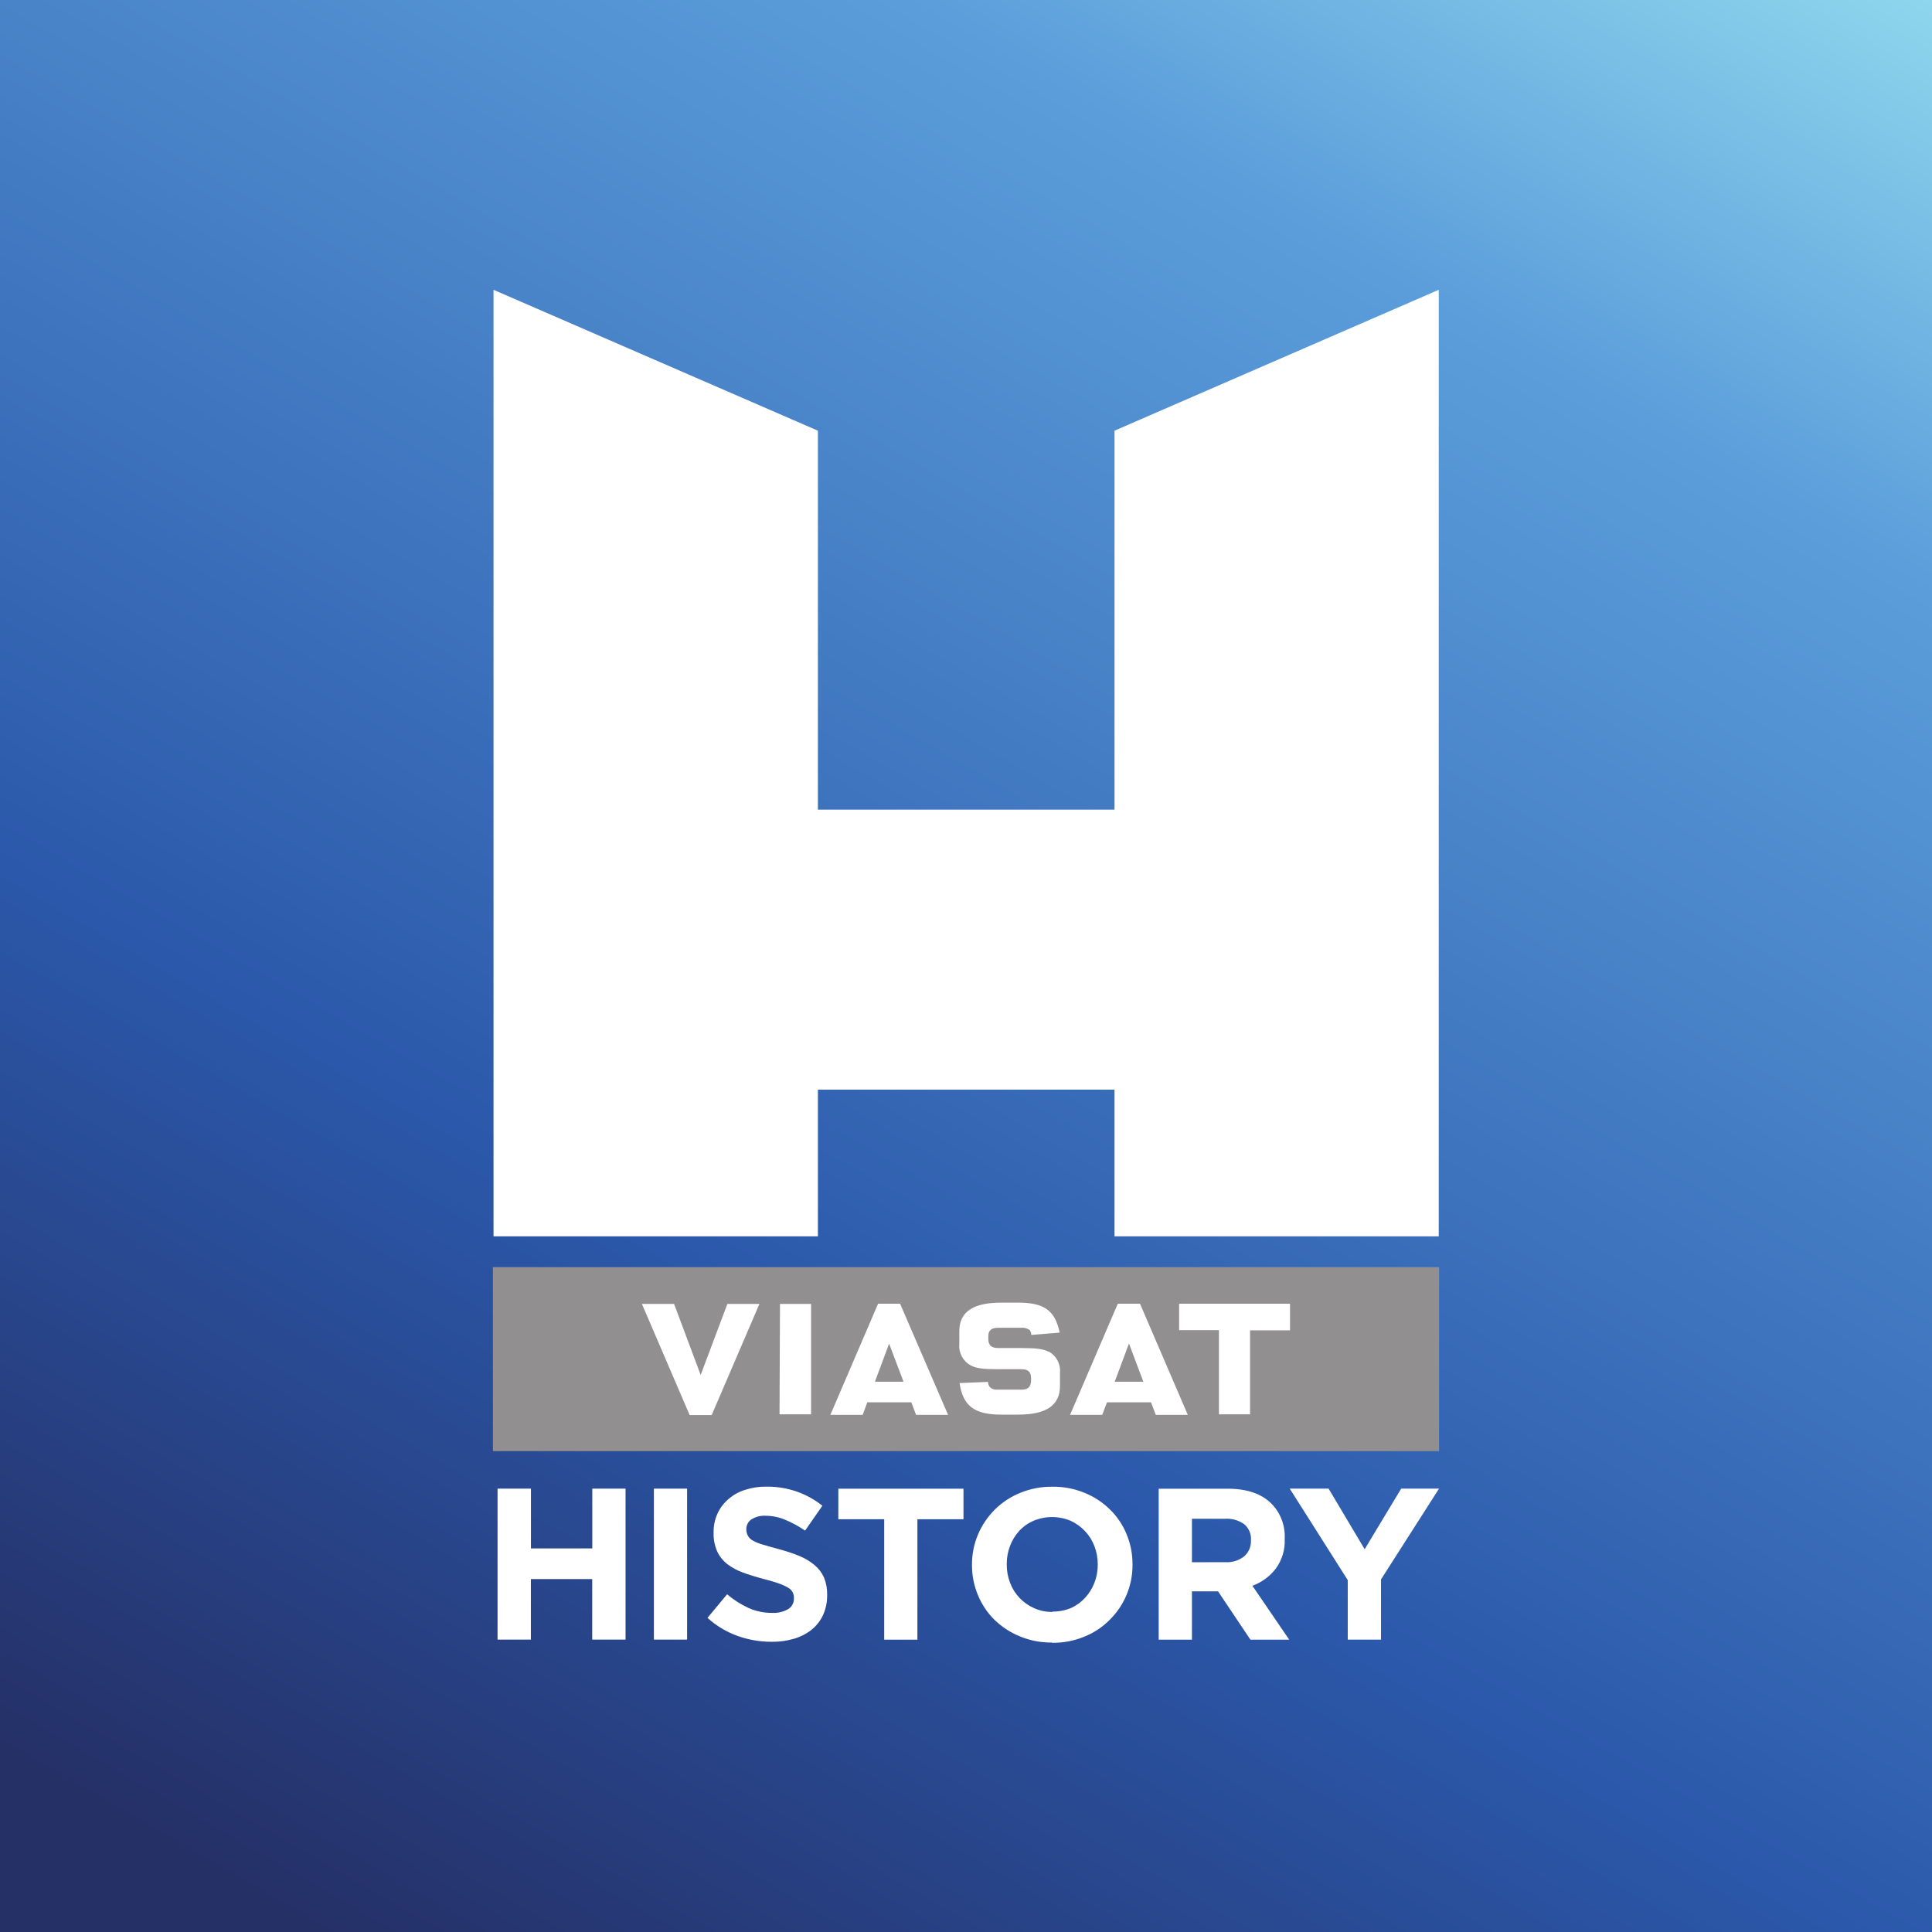
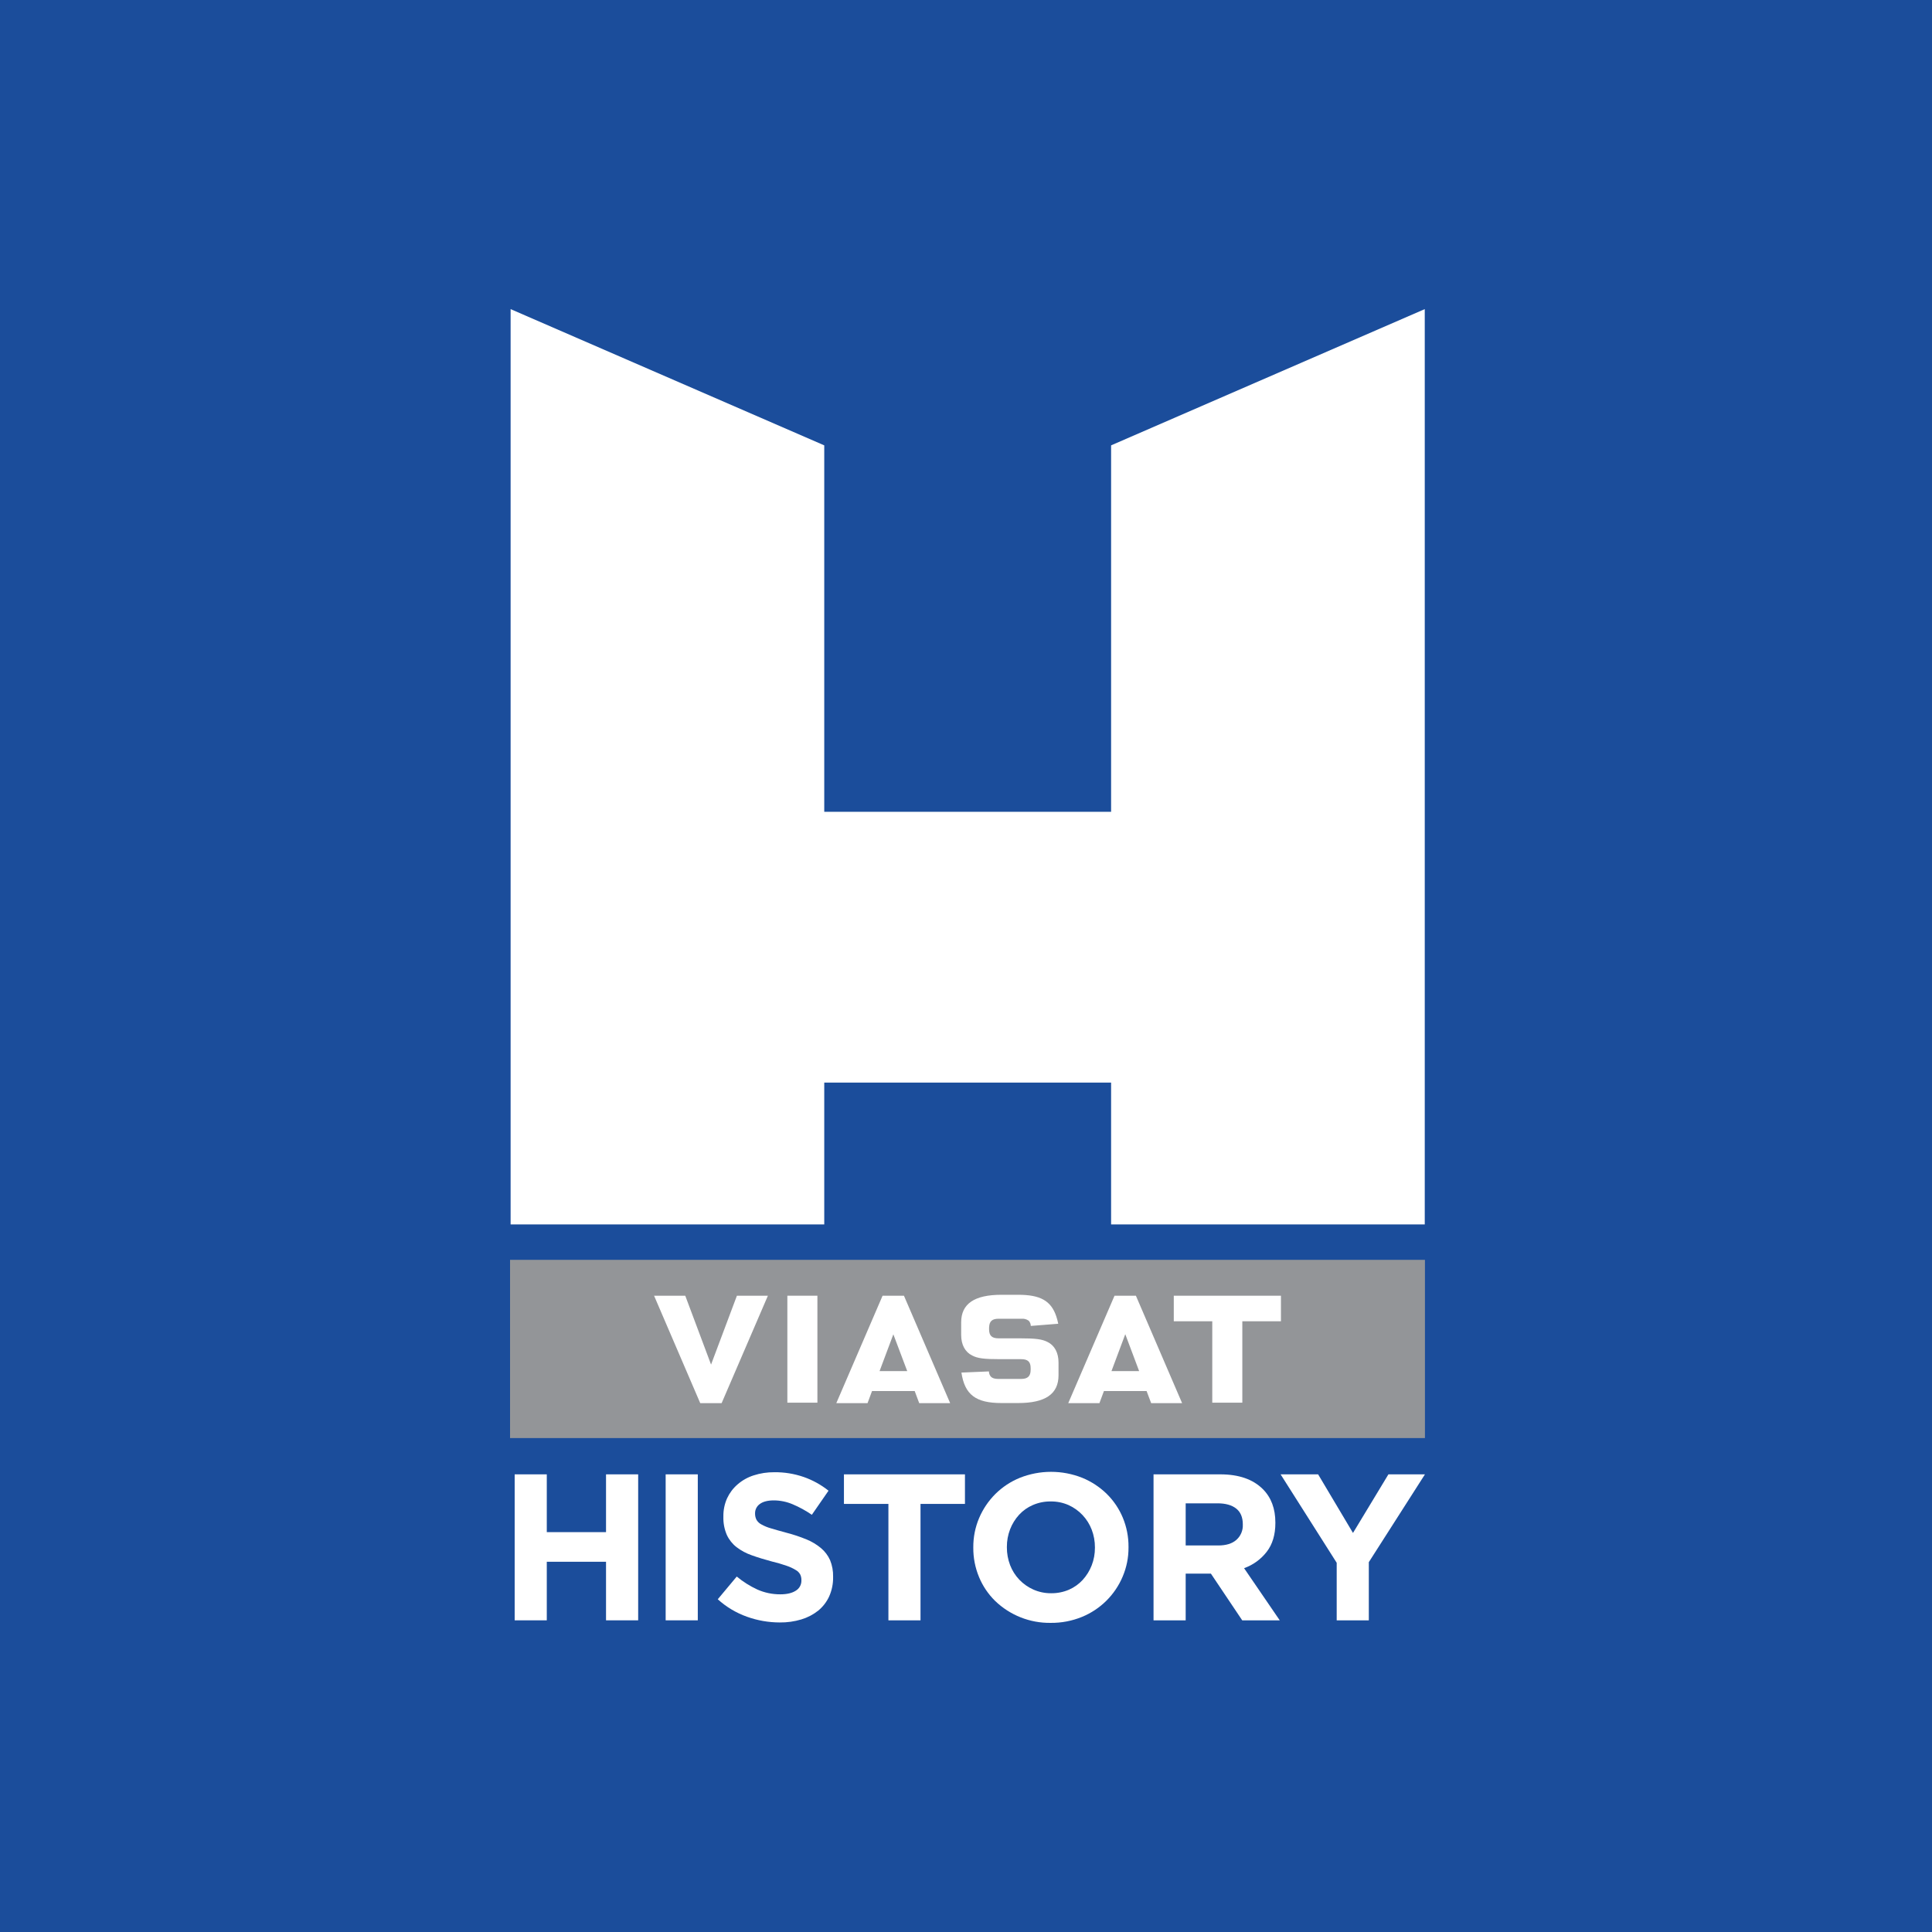
- <svg xmlns="http://www.w3.org/2000/svg" viewBox="0 0 283.46 283.46">
-   <defs>
-     <style>.cls-1{fill:url(#linear-gradient);}.cls-2{fill:#918f90;}.cls-3{fill:#fff;}</style>
-     <linearGradient id="linear-gradient" x1="238.54" y1="-25.94" x2="44.93" y2="309.4" gradientUnits="userSpaceOnUse">
-       <stop offset="0" stop-color="#8ed6ed" />
-       <stop offset="0.19" stop-color="#5b9edb" />
-       <stop offset="0.65" stop-color="#2b58aa" />
-       <stop offset="0.94" stop-color="#253067" />
-       <stop offset="1" stop-color="#253067" />
-     </linearGradient>
-   </defs>
-   <g id="Layer_2" data-name="Layer 2">
-     <g id="Viasat">
-       <g id="viasathistory">
-         <rect class="cls-1" width="283.46" height="283.46" />
-         <g id="logo">
-           <path class="cls-2" d="M72.32,212.91H211.14v-27H72.32Z" />
-           <path class="cls-3" d="M153.86,198.33c-.82-.42-1.77-.55-4.22-.55h-3.2c-1,0-1.44-.41-1.44-1.39v-.2a.27.27,0,0,1,0-.13c0-.88.48-1.25,1.42-1.25h3.49a1.7,1.7,0,0,1,1.06.27h0a.1.1,0,0,0,.06,0,1.26,1.26,0,0,1,.28.78l4.16-.34a6.88,6.88,0,0,0-.3-1.13h0c-.79-2.37-2.44-3.27-5.77-3.27h-2.53c-4.11,0-6.12,1.37-6.12,4.18v1.92a3.21,3.21,0,0,0,1.68,3.11c.83.44,1.76.56,4.22.56h3.21c1,0,1.42.4,1.42,1.37v.21c0,1-.43,1.42-1.42,1.42h-3.5a1.44,1.44,0,0,1-1.11-.35,1.23,1.23,0,0,1-.29-.79l-4.18.17c.51,3.38,2.2,4.63,6.09,4.63h2.53c4.13,0,6.12-1.38,6.12-4.21v-1.93a3.23,3.23,0,0,0-1.68-3.13m35.43-7H173v3.88h5.84v12.35h4.57V195.19h5.86Zm-60.9,11.44,2.08-5.58,2.11,5.58Zm3.69-11.44h-3.23l-7,16.3h4.74l.68-1.83h6.46l.69,1.83h4.7Zm31.49,11.44,2.09-5.6,2.11,5.6Zm3.71-11.44H164l-7,16.3h4.72l.69-1.83h6.47l.69,1.83h4.7Zm-64.46,10.45L98.9,191.31H94.18l7,16.3h3.24l7-16.3h-4.7Zm11.57,5.78H119V191.31h-4.56Z" />
-           <path class="cls-3" d="M73,218.41H77.9v8.77h9v-8.77h4.88v22.15H86.89v-8.88h-9v8.88H73Z" />
-           <path class="cls-3" d="M95.94,218.41h4.87v22.15H95.94Z" />
-           <path class="cls-3" d="M113.24,240.88a14.82,14.82,0,0,1-5-.85,13.21,13.21,0,0,1-4.44-2.66l2.88-3.46a13.59,13.59,0,0,0,3.12,2,8.4,8.4,0,0,0,3.5.73,4.23,4.23,0,0,0,2.35-.56,1.75,1.75,0,0,0,.83-1.55v-.06a1.63,1.63,0,0,0-.17-.82,1.54,1.54,0,0,0-.66-.69,6.64,6.64,0,0,0-1.37-.63c-.58-.22-1.34-.43-2.26-.67-1.13-.3-2.15-.62-3-.93a8.64,8.64,0,0,1-2.32-1.25,5.12,5.12,0,0,1-1.47-1.85,6.29,6.29,0,0,1-.53-2.76v-.06a6.36,6.36,0,0,1,.57-2.74,6.1,6.1,0,0,1,1.59-2.11,6.64,6.64,0,0,1,2.43-1.36,9.51,9.51,0,0,1,3.13-.48,13.12,13.12,0,0,1,4.48.72,12.84,12.84,0,0,1,3.76,2.08l-2.54,3.65a15.62,15.62,0,0,0-2.92-1.59,7.38,7.38,0,0,0-2.84-.59,3.53,3.53,0,0,0-2.14.55,1.71,1.71,0,0,0-.72,1.39v.07a1.93,1.93,0,0,0,.23.92,1.72,1.72,0,0,0,.73.71,6.52,6.52,0,0,0,1.48.6c.63.19,1.41.41,2.37.67a24.94,24.94,0,0,1,3,1,8.48,8.48,0,0,1,2.23,1.35,5.06,5.06,0,0,1,1.36,1.81,6.35,6.35,0,0,1,.46,2.51V234a7,7,0,0,1-.59,2.93,6.1,6.1,0,0,1-1.68,2.17,7.6,7.6,0,0,1-2.55,1.32,10.88,10.88,0,0,1-3.28.46" />
-           <path class="cls-3" d="M129.73,222.9H123v-4.48h18.36v4.48H134.6v17.67h-4.87Z" />
-           <path class="cls-3" d="M154.42,236.45a7,7,0,0,0,2.71-.52,6.4,6.4,0,0,0,2.08-1.51,6.91,6.91,0,0,0,1.36-2.19,7.22,7.22,0,0,0,.49-2.69v0a7.31,7.31,0,0,0-.49-2.7,6.64,6.64,0,0,0-1.39-2.21,6.72,6.72,0,0,0-2.12-1.51,7,7,0,0,0-5.4,0,6.14,6.14,0,0,0-2.11,1.48,6.87,6.87,0,0,0-1.35,2.2,7.19,7.19,0,0,0-.49,2.67v.08a7.29,7.29,0,0,0,.49,2.68,6.47,6.47,0,0,0,1.39,2.22,6.77,6.77,0,0,0,2.14,1.5,6.41,6.41,0,0,0,2.69.55m-.07,4.49a11.88,11.88,0,0,1-4.71-.9,11.74,11.74,0,0,1-3.73-2.43,10.92,10.92,0,0,1-2.42-3.61,11.23,11.23,0,0,1-.88-4.46v0a11.18,11.18,0,0,1,.88-4.45,11.61,11.61,0,0,1,2.45-3.64,11.35,11.35,0,0,1,3.74-2.47,12.06,12.06,0,0,1,4.74-.9,11.91,11.91,0,0,1,4.71.9,11.43,11.43,0,0,1,3.71,2.43,10.67,10.67,0,0,1,2.44,3.61,11.35,11.35,0,0,1,.88,4.44v.08a11.22,11.22,0,0,1-3.35,8.07,10.9,10.9,0,0,1-3.73,2.47,12,12,0,0,1-4.73.9" />
-           <path class="cls-3" d="M179.76,229.2a4.06,4.06,0,0,0,2.78-.85,2.92,2.92,0,0,0,1-2.3V226a2.81,2.81,0,0,0-1-2.38,4.42,4.42,0,0,0-2.82-.79h-4.84v6.38ZM170,218.42h10.13c2.81,0,5,.74,6.46,2.24a6.83,6.83,0,0,1,1.9,5.06v.07a6.81,6.81,0,0,1-1.32,4.37,7.58,7.58,0,0,1-3.42,2.5l5.4,7.91h-5.69l-4.75-7.09h-3.83v7.09H170Z" />
-           <path class="cls-3" d="M197.74,231.83l-8.51-13.42h5.7l5.29,8.89,5.36-8.89h5.55l-8.51,13.32v8.83h-4.88Z" />
-           <path class="cls-3" d="M163.52,63.19v55.6H120V63.19L72.41,42.52V181.39H120V159.87h43.52v21.52h47.57V42.52Z" />
-         </g>
-       </g>
-     </g>
-   </g>
+ <svg xmlns="http://www.w3.org/2000/svg" width="250" height="250" viewBox="0 0 250 250" fill="none">
+   <rect width="250" height="250" fill="#1B4D9B" />
+   <path d="M184.362 40L143.776 57.629V105.049H106.658V57.629L66.074 40L66.073 40.001V158.437H106.658V140.084H143.776V158.437H184.362L184.363 158.434V40H184.362Z" fill="white" />
+   <path d="M184.387 163.023H66V186.085H184.387V163.023Z" fill="#939598" />
+   <path d="M135.547 173.649C134.841 173.289 134.035 173.179 131.945 173.179H129.212C128.344 173.179 127.986 172.834 127.986 172.003V171.824C127.985 171.785 127.988 171.747 127.994 171.709C128.03 170.963 128.401 170.644 129.212 170.644H132.191C132.507 170.618 132.822 170.701 133.084 170.879C133.105 170.894 133.121 170.91 133.136 170.92C133.294 171.102 133.381 171.334 133.383 171.575C133.732 171.552 136.559 171.323 136.937 171.292C136.871 170.968 136.786 170.648 136.682 170.334C136.001 168.301 134.591 167.544 131.75 167.544H129.588C126.086 167.544 124.375 168.709 124.375 171.108V172.744C124.375 174.01 124.884 174.955 125.808 175.406C126.514 175.772 127.314 175.876 129.405 175.876H132.139C133.005 175.876 133.366 176.215 133.366 177.042V177.235C133.366 178.071 132.995 178.433 132.139 178.433H129.165C128.714 178.433 128.41 178.338 128.214 178.134C128.056 177.944 127.969 177.706 127.967 177.46C127.633 177.48 124.78 177.596 124.408 177.611C124.836 180.48 126.269 181.553 129.588 181.553H131.75C135.271 181.553 136.973 180.382 136.973 177.962V176.315C136.973 175.045 136.466 174.099 135.547 173.649Z" fill="white" />
+   <path d="M165.754 167.665H151.887V170.972H156.867V181.506H160.756V170.972H165.754V167.665Z" fill="white" />
+   <path d="M113.816 177.418L115.599 172.661L117.394 177.418H113.816ZM116.97 167.664H114.206L108.219 181.564H112.26L112.841 179.998H118.36L118.945 181.564H122.948L116.97 167.664Z" fill="white" />
+   <path d="M143.825 177.418L145.61 172.645L147.403 177.418H143.825ZM146.984 167.664H144.219L138.232 181.564H142.267L142.849 179.998H148.368L148.959 181.564H152.963L146.984 167.664Z" fill="white" />
+   <path d="M92.01 176.577L88.672 167.665H84.637L90.609 181.564H93.379L99.365 167.665H95.356L92.01 176.577Z" fill="white" />
+   <path d="M105.772 167.664H101.884V181.506H105.772V167.664Z" fill="white" />
+   <path d="M66.598 190.78H70.754V198.258H78.42V190.78H82.579V209.67H78.42V202.091H70.754V209.67H66.598V190.78Z" fill="white" />
+   <path d="M90.294 190.78H86.136V209.67H90.294V190.78Z" fill="white" />
+   <path d="M100.894 209.945C99.45 209.942 98.018 209.693 96.66 209.206C95.262 208.709 93.977 207.941 92.879 206.944L95.336 204.004C96.145 204.675 97.038 205.239 97.991 205.681C98.93 206.098 99.947 206.311 100.975 206.305C101.84 206.305 102.507 206.141 102.988 205.826C103.212 205.689 103.396 205.495 103.522 205.263C103.647 205.032 103.709 204.772 103.701 204.509V204.457C103.706 204.212 103.655 203.969 103.552 203.746C103.423 203.503 103.226 203.302 102.985 203.169C102.62 202.944 102.23 202.761 101.824 202.623C101.188 202.401 100.54 202.211 99.883 202.056C98.931 201.8 98.06 201.537 97.29 201.258C96.578 201.014 95.91 200.657 95.31 200.202C94.772 199.782 94.341 199.241 94.054 198.622C93.733 197.879 93.58 197.074 93.605 196.265V196.209C93.594 195.405 93.758 194.608 94.087 193.875C94.406 193.187 94.868 192.575 95.443 192.08C96.05 191.553 96.759 191.155 97.526 190.912C98.388 190.634 99.288 190.497 100.194 190.506C101.493 190.49 102.785 190.7 104.012 191.125C105.17 191.532 106.252 192.13 107.211 192.896L105.053 196.013C104.273 195.477 103.44 195.02 102.568 194.652C101.8 194.325 100.974 194.155 100.139 194.15C99.328 194.15 98.722 194.314 98.316 194.62C98.127 194.754 97.973 194.931 97.867 195.137C97.76 195.342 97.705 195.57 97.705 195.802V195.861C97.701 196.136 97.763 196.408 97.886 196.655C98.036 196.914 98.258 197.124 98.524 197.261C98.92 197.481 99.341 197.654 99.779 197.773C100.311 197.934 100.98 198.126 101.797 198.344C102.668 198.569 103.522 198.854 104.354 199.197C105.041 199.475 105.68 199.859 106.247 200.334C106.746 200.756 107.145 201.285 107.412 201.882C107.687 202.56 107.82 203.287 107.803 204.019V204.077C107.818 204.937 107.644 205.79 107.295 206.576C106.967 207.291 106.48 207.921 105.872 208.419C105.225 208.931 104.486 209.315 103.696 209.552C102.787 209.825 101.842 209.958 100.894 209.945Z" fill="white" />
+   <path d="M114.96 194.606H109.206V190.781H124.865V194.606H119.114V209.672H114.96V194.606Z" fill="white" />
+   <path d="M136.012 206.164C136.804 206.174 137.59 206.019 138.32 205.708C138.996 205.413 139.604 204.98 140.103 204.437C140.602 203.888 140.995 203.252 141.264 202.561C141.547 201.832 141.688 201.057 141.683 200.275V200.228C141.687 199.443 141.546 198.663 141.264 197.93C140.722 196.519 139.646 195.378 138.268 194.755C137.54 194.436 136.752 194.276 135.958 194.287C135.17 194.278 134.389 194.434 133.665 194.744C132.983 195.035 132.37 195.468 131.867 196.013C131.366 196.562 130.972 197.199 130.705 197.893C130.426 198.619 130.285 199.39 130.29 200.168V200.228C130.286 201.011 130.427 201.789 130.705 202.521C130.974 203.223 131.379 203.865 131.897 204.409C132.415 204.951 133.034 205.386 133.72 205.69C134.441 206.009 135.223 206.171 136.012 206.164ZM135.958 209.999C133.277 210.038 130.69 209.014 128.762 207.152C127.87 206.275 127.164 205.227 126.687 204.071C126.187 202.869 125.934 201.578 125.944 200.275V200.228C125.934 198.926 126.19 197.635 126.697 196.436C127.19 195.276 127.901 194.222 128.791 193.33C129.703 192.423 130.787 191.706 131.98 191.223C134.567 190.199 137.446 190.199 140.033 191.223C141.215 191.705 142.293 192.412 143.207 193.303C144.097 194.179 144.804 195.224 145.286 196.376C145.787 197.577 146.039 198.867 146.029 200.168V200.228C146.039 201.529 145.781 202.817 145.272 204.014C144.273 206.383 142.375 208.259 139.995 209.231C138.714 209.752 137.341 210.014 135.958 209.999Z" fill="white" />
+   <path d="M157.638 199.983C158.663 199.983 159.449 199.741 160 199.247C160.272 199.002 160.487 198.7 160.628 198.362C160.77 198.024 160.835 197.66 160.819 197.294V197.245C160.819 196.343 160.534 195.656 159.96 195.204C159.382 194.752 158.579 194.53 157.555 194.53H153.426V199.983L157.638 199.983ZM149.267 190.78H157.904C160.3 190.78 162.137 191.418 163.414 192.694C164.492 193.773 165.032 195.217 165.032 197.013V197.07C165.032 198.596 164.658 199.845 163.91 200.804C163.157 201.776 162.141 202.511 160.983 202.921L165.6 209.672H160.744L156.691 203.628H153.426V209.672H149.267V190.78Z" fill="white" />
+   <path d="M172.968 202.224L165.709 190.78H170.565L175.076 198.363L179.661 190.78H184.388L177.124 202.144V209.671H172.968V202.224Z" fill="white" />
</svg>
